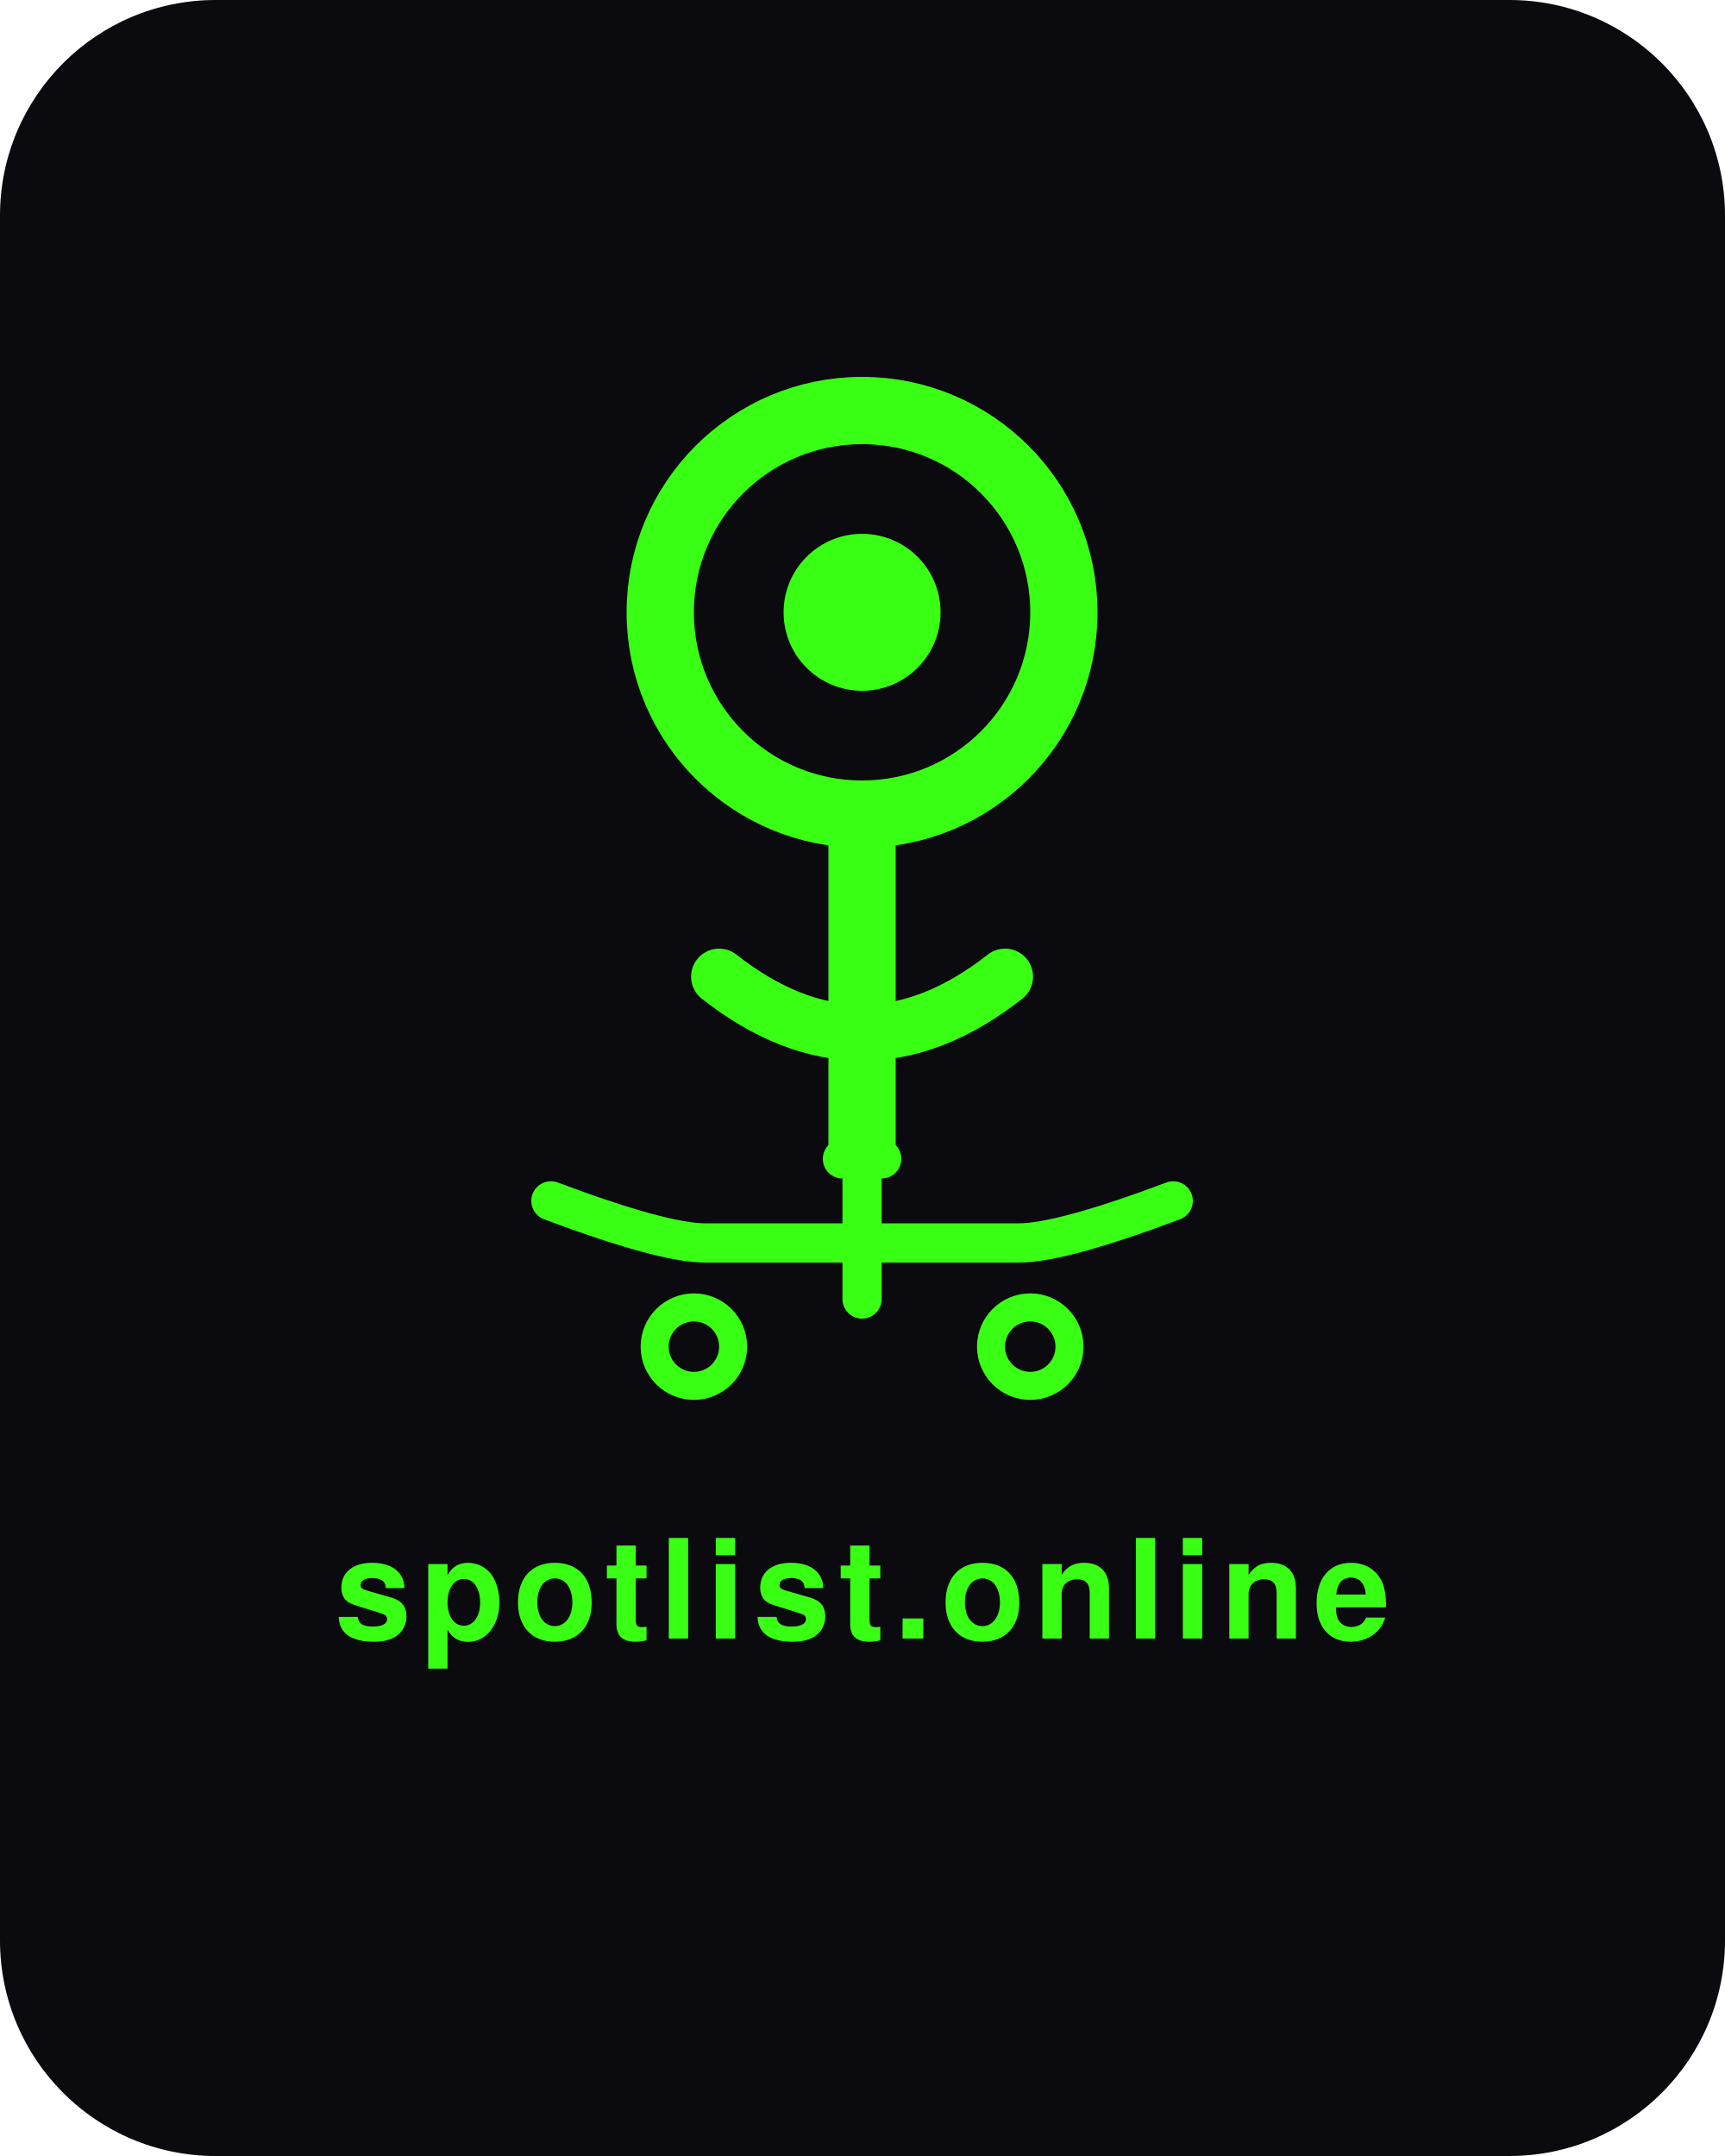
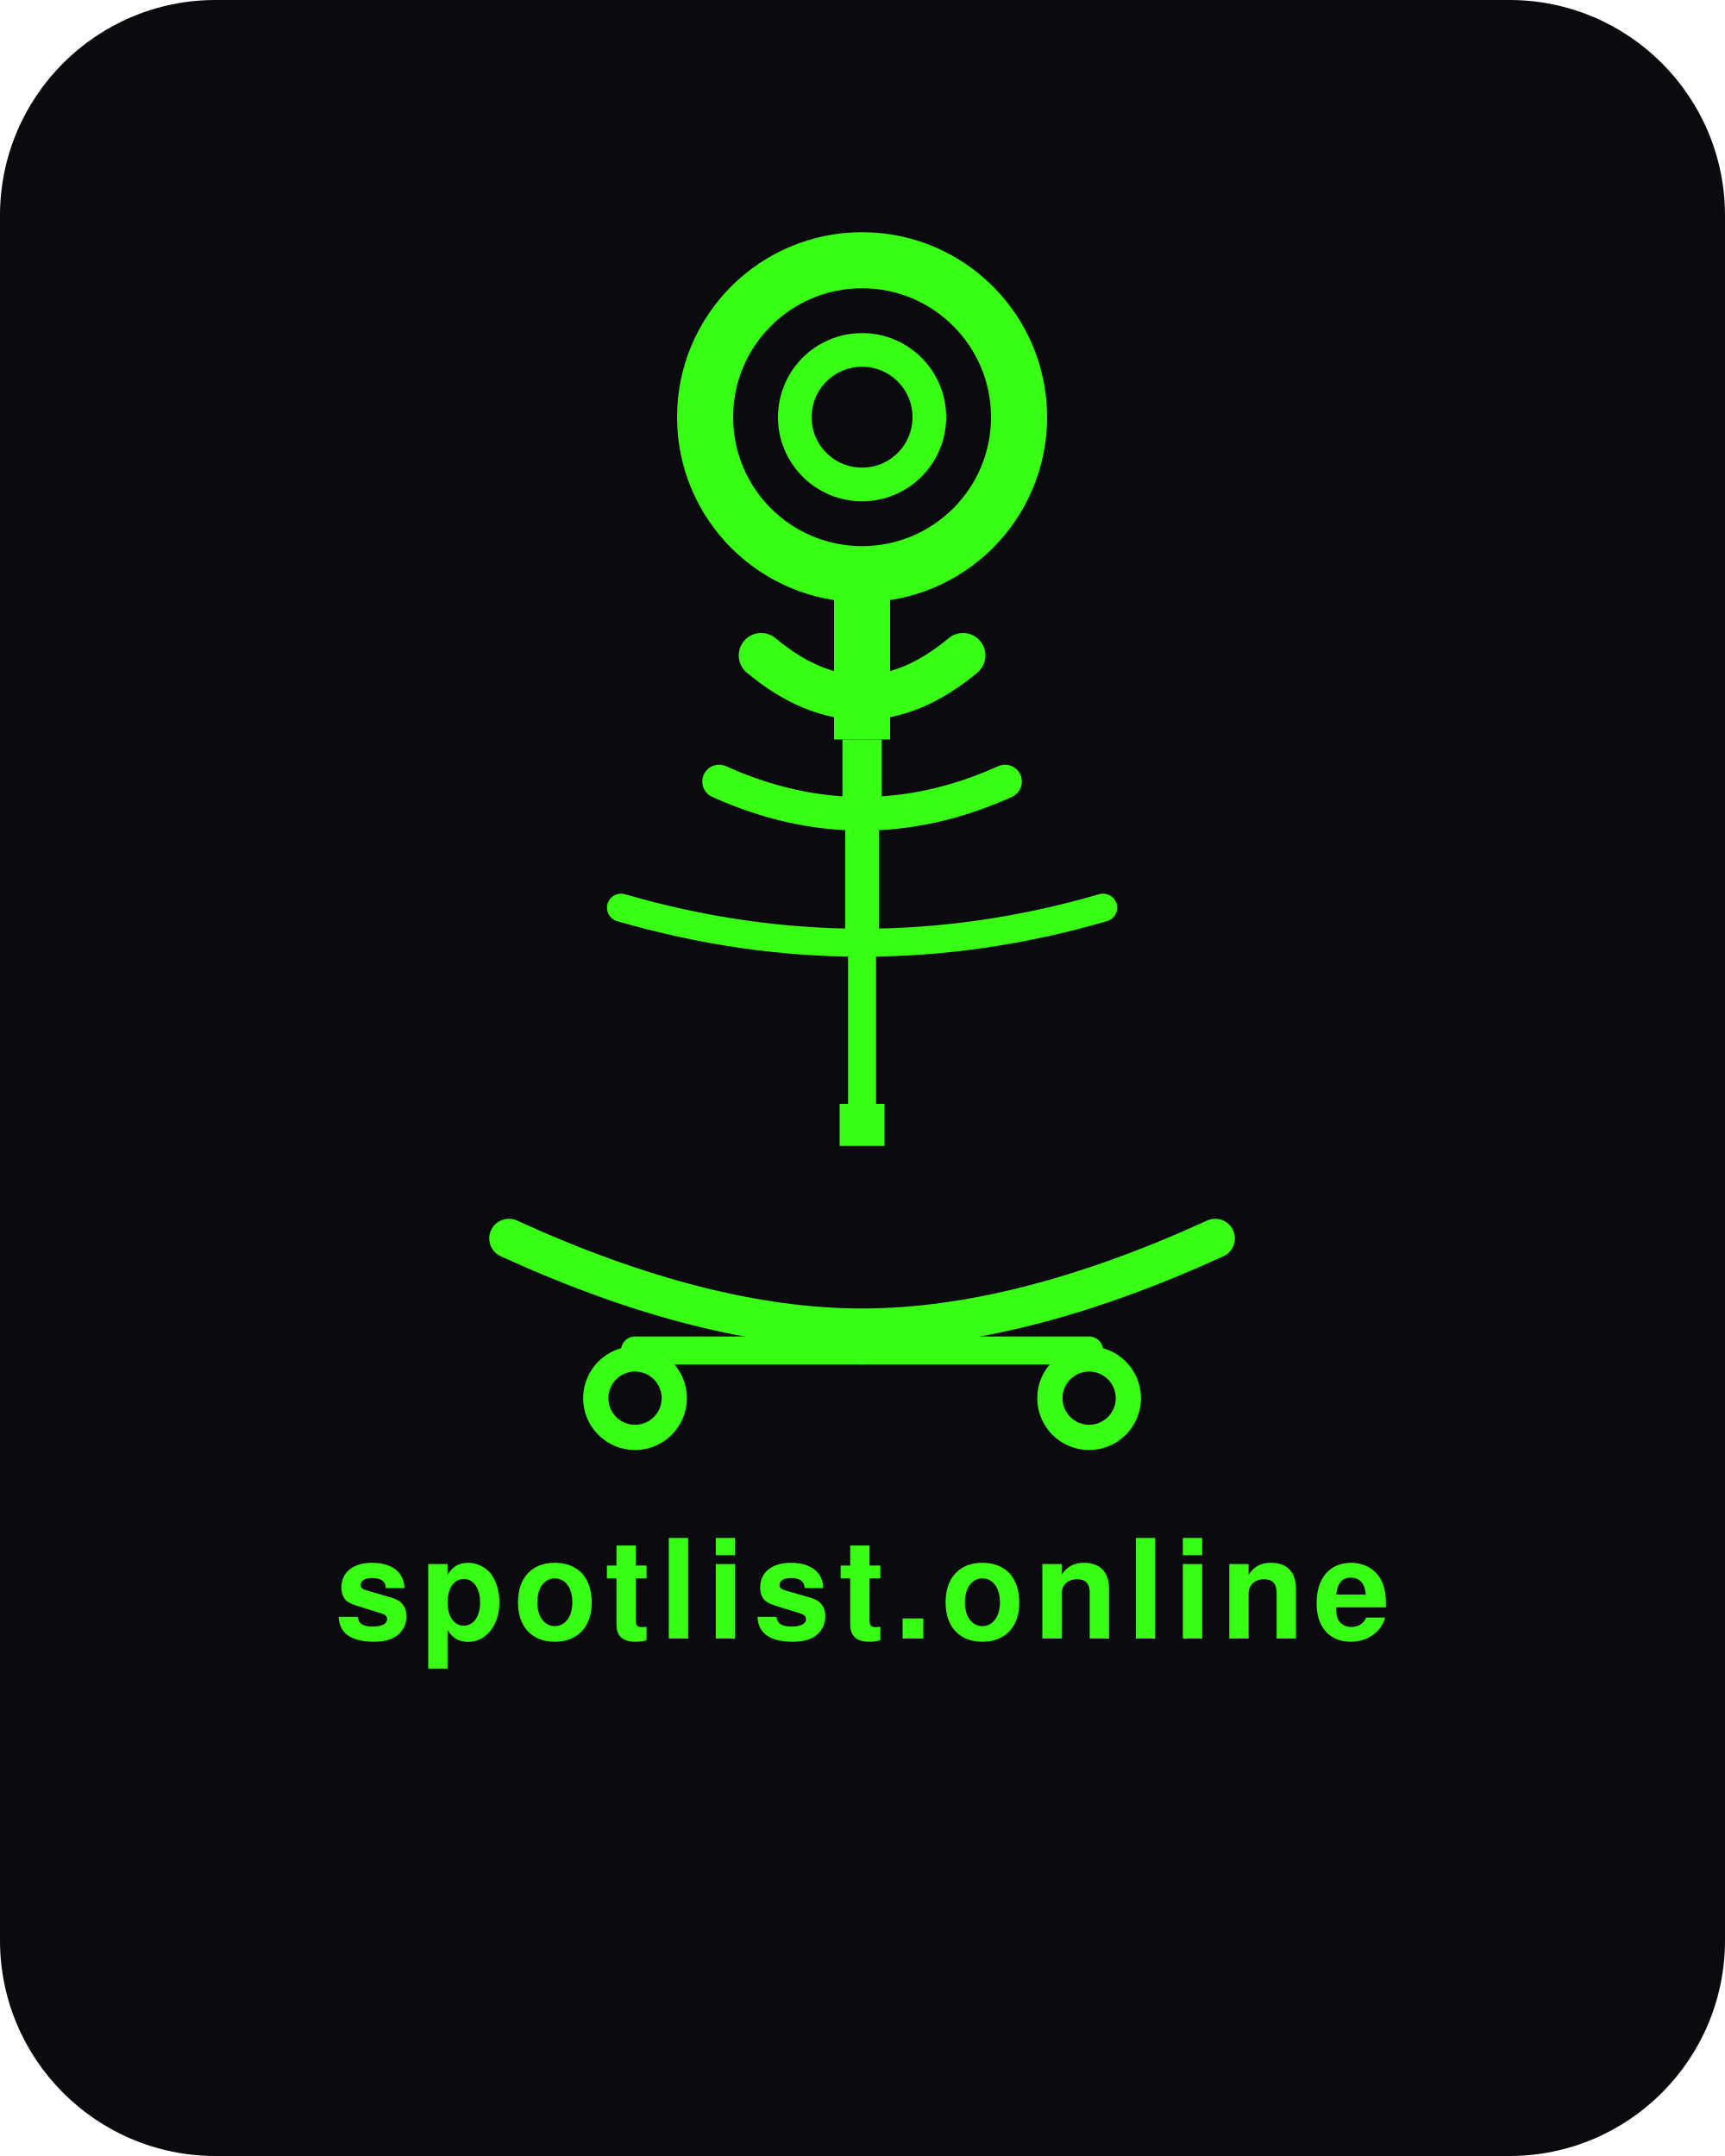
<svg xmlns="http://www.w3.org/2000/svg" width="800" height="1000" viewBox="0 0 800 1000">
  <rect width="800" height="1000" rx="100" fill="#0a0a0f" />
-   <g transform="translate(67, 50) scale(1.3)">
-     <circle cx="256" cy="180" r="72" fill="none" stroke="#39ff14" stroke-width="24" />
-     <path d="M256 252 L256 375" stroke="#39ff14" stroke-width="24" />
-     <path d="M249 375 L263 375" stroke="#39ff14" stroke-width="14" stroke-linecap="round" />
-     <path d="M256 375 L256 405" stroke="#39ff14" stroke-width="14" />
-     <path d="M205 310 Q256 350 307 310" stroke="#39ff14" stroke-width="20" fill="none" stroke-linecap="round" />
-     <circle cx="256" cy="180" r="28" fill="#39ff14" />
-     <path d="M145 390 Q185 405 200 405 L312 405 Q327 405 367 390" stroke="#39ff14" stroke-width="14" fill="none" stroke-linecap="round" />
-     <circle cx="196" cy="442" r="14" fill="none" stroke="#39ff14" stroke-width="10" />
-     <circle cx="316" cy="442" r="14" fill="none" stroke="#39ff14" stroke-width="10" />
-     <line x1="256" y1="405" x2="256" y2="425" stroke="#39ff14" stroke-width="14" stroke-linecap="round" />
+   <g transform="translate(67, 70) scale(1.3)">
+     <circle cx="256" cy="95" r="56" fill="none" stroke="#39ff14" stroke-width="20" />
+     <circle cx="256" cy="95" r="24" fill="none" stroke="#39ff14" stroke-width="12" />
+     <path d="M256 153 L256 210" stroke="#39ff14" stroke-width="20" />
+     <path d="M220 180 Q256 210 292 180" stroke="#39ff14" stroke-width="16" fill="none" stroke-linecap="round" />
+     <path d="M256 210 L256 240" stroke="#39ff14" stroke-width="14" />
+     <path d="M205 225 Q256 248 307 225" stroke="#39ff14" stroke-width="12" fill="none" stroke-linecap="round" />
+     <path d="M256 240 L256 280" stroke="#39ff14" stroke-width="12" />
+     <path d="M170 270 Q256 295 342 270" stroke="#39ff14" stroke-width="10" fill="none" stroke-linecap="round" />
+     <path d="M256 280 L256 340" stroke="#39ff14" stroke-width="10" />
+     <path d="M256 340 L256 355" stroke="#39ff14" stroke-width="16" />
+     <path d="M130 388 Q200 420 256 420 Q312 420 382 388" stroke="#39ff14" stroke-width="14" fill="none" stroke-linecap="round" />
+     <circle cx="175" cy="445" r="14" fill="none" stroke="#39ff14" stroke-width="9" />
+     <circle cx="337" cy="445" r="14" fill="none" stroke="#39ff14" stroke-width="9" />
+     <line x1="256" y1="420" x2="256" y2="428" stroke="#39ff14" stroke-width="10" stroke-linecap="round" />
+     <line x1="175" y1="428" x2="337" y2="428" stroke="#39ff14" stroke-width="10" stroke-linecap="round" />
  </g>
  <text x="400" y="760" text-anchor="middle" font-family="'Helvetica Neue', Helvetica, Arial, sans-serif" font-size="64" font-weight="700" fill="#39ff14" letter-spacing="4">
    spotlist.online
  </text>
</svg>
